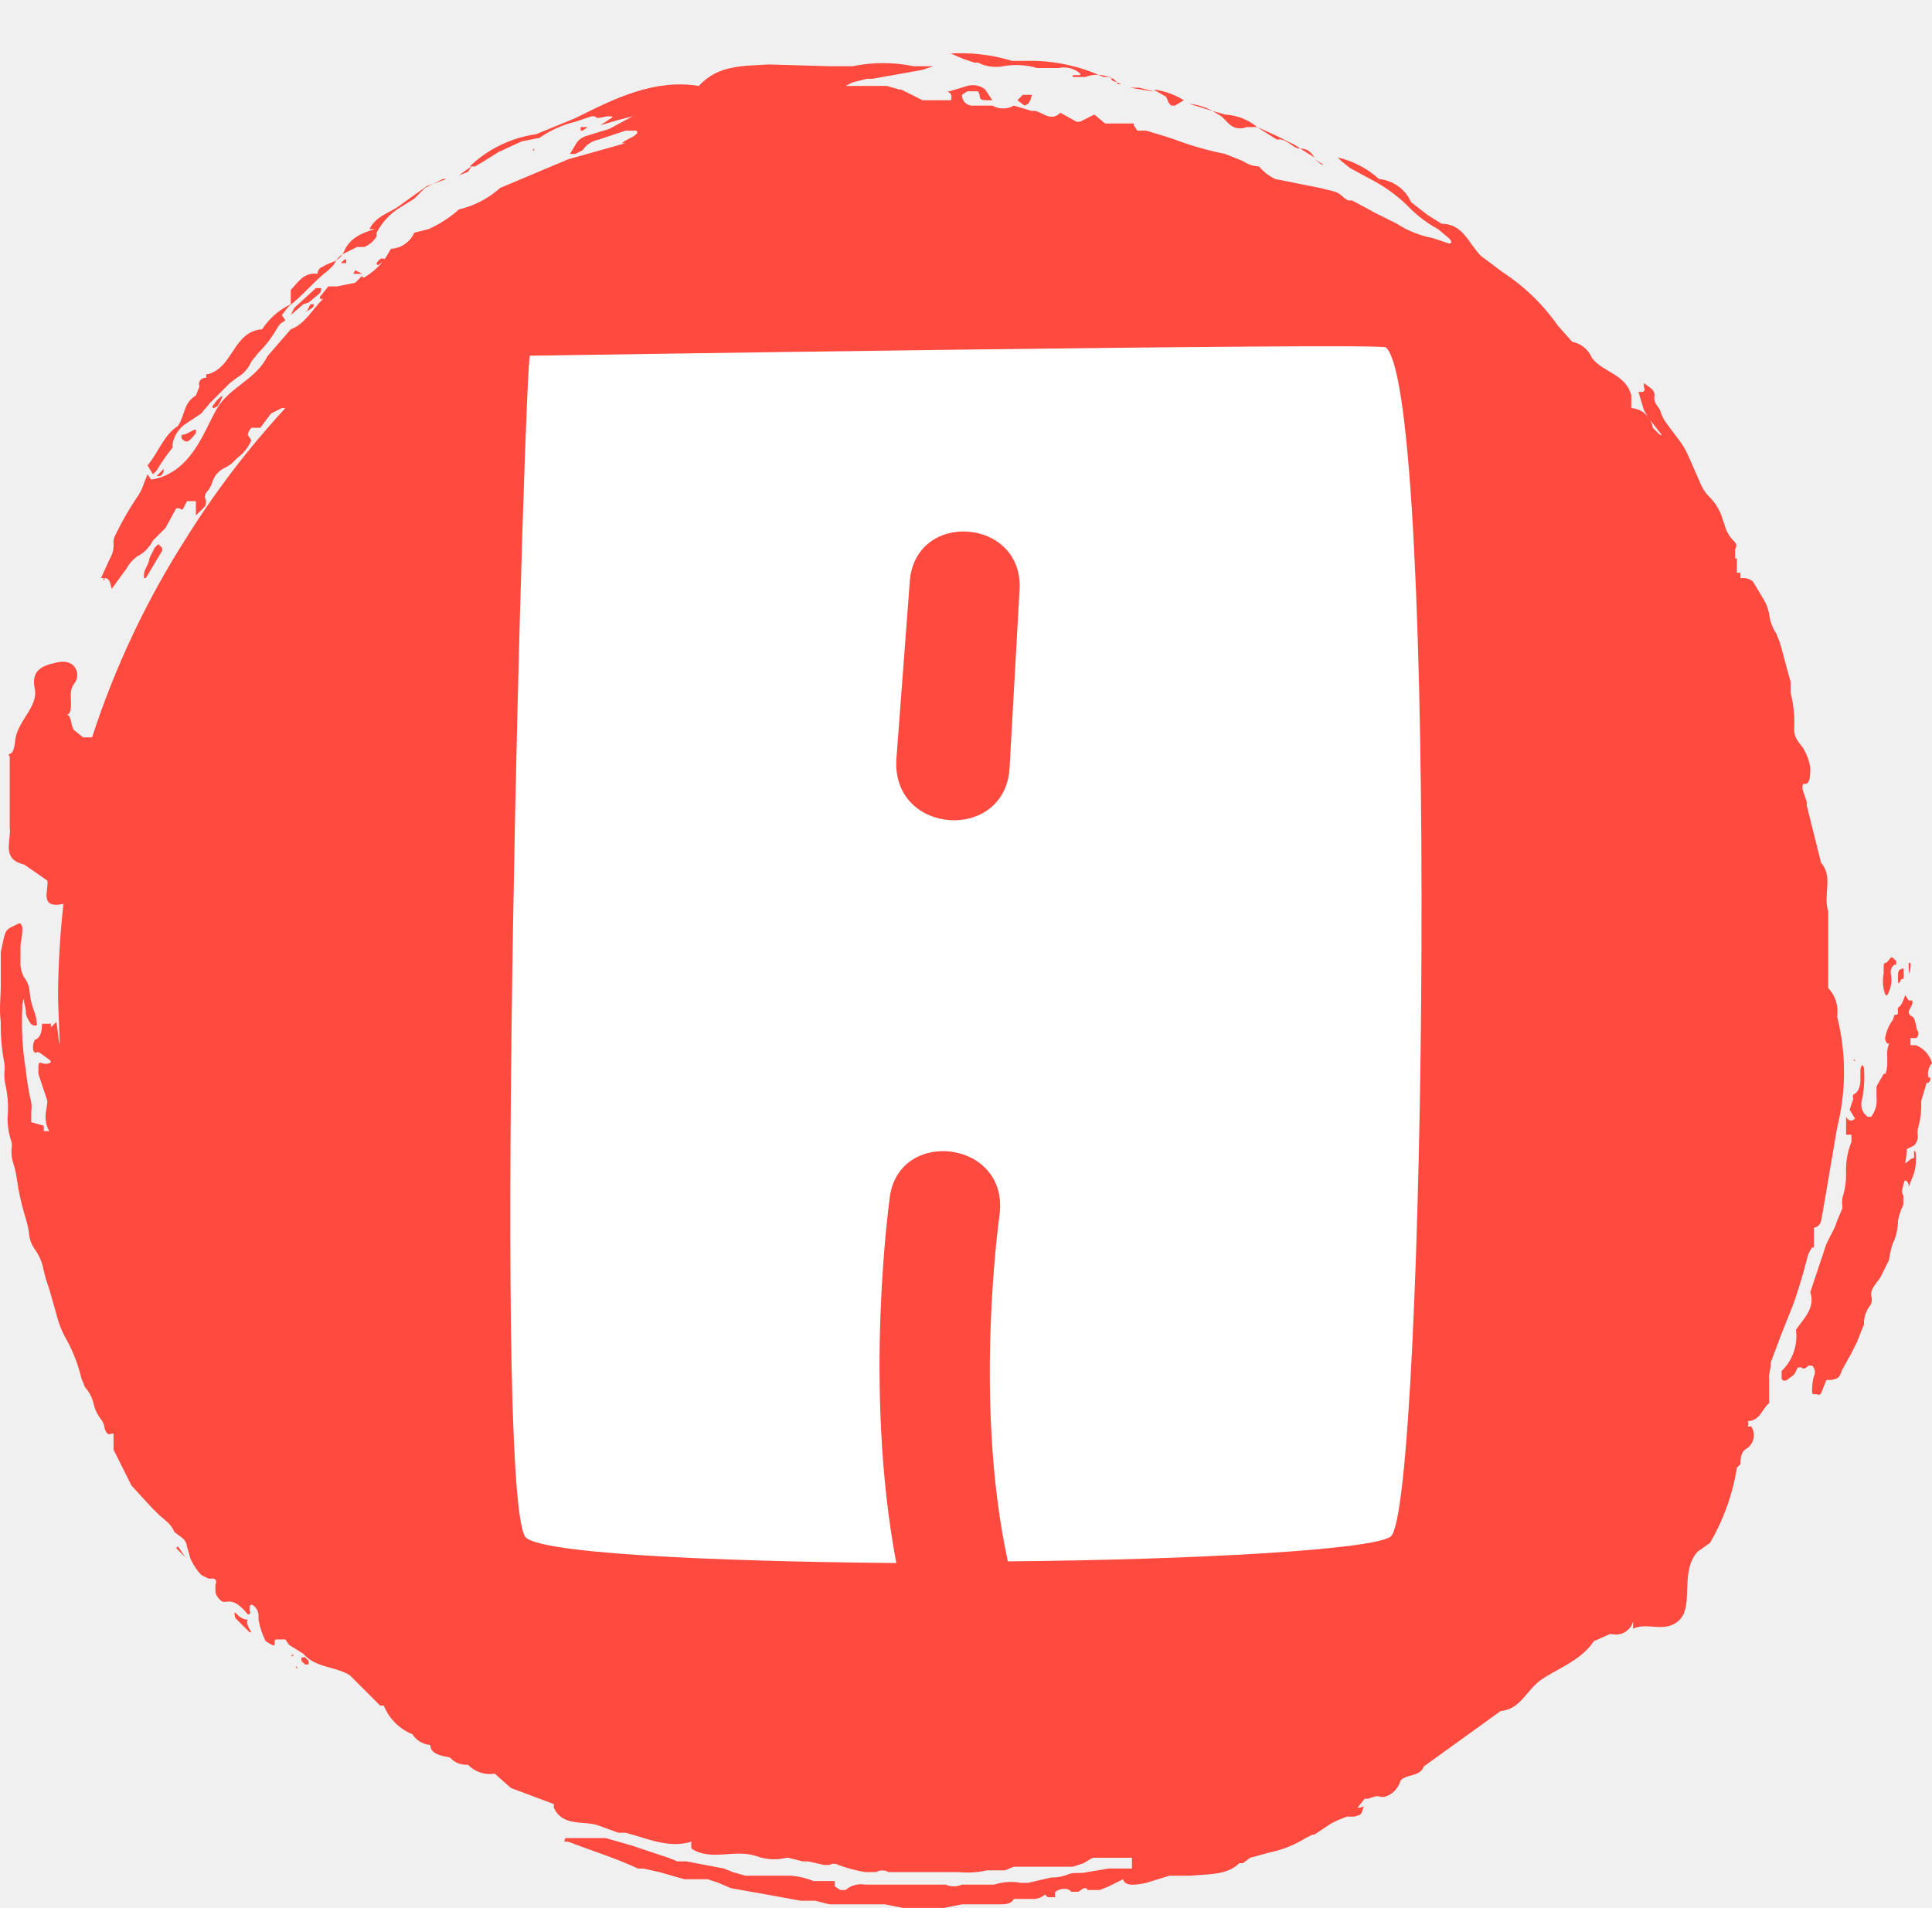
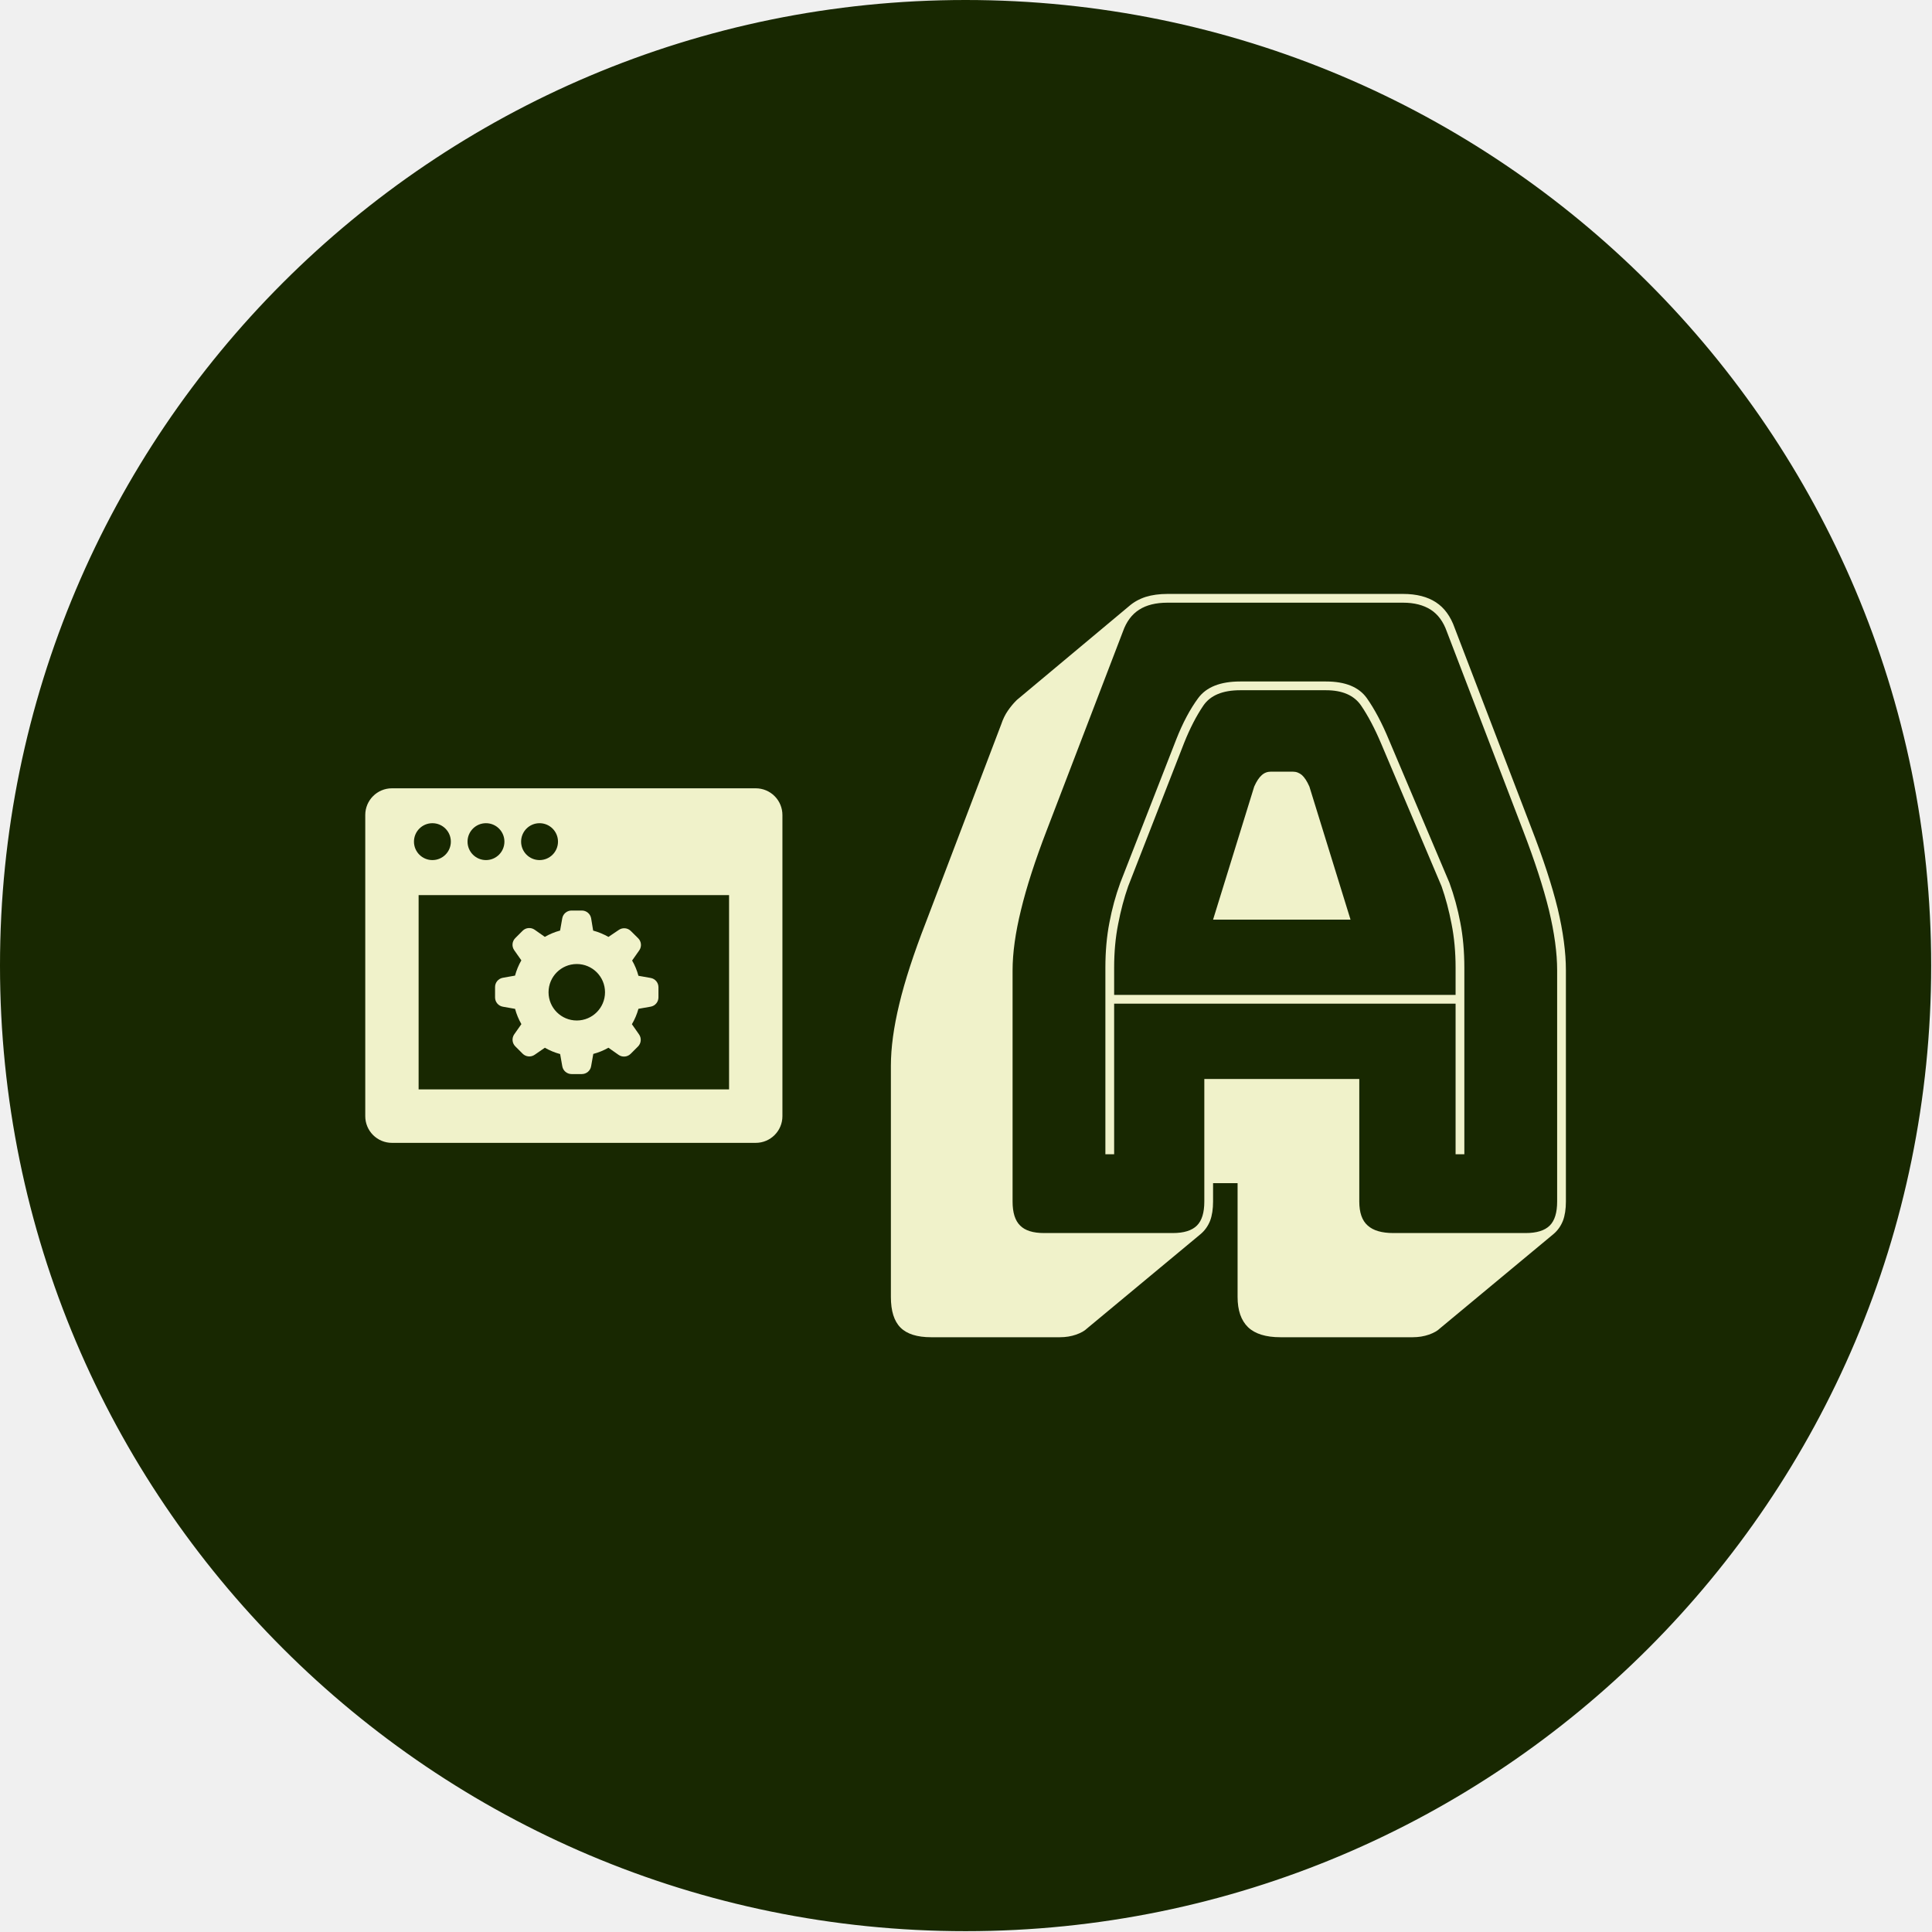
- <svg xmlns="http://www.w3.org/2000/svg" width="308.761" height="304.916" viewBox="0 0 106.008 104.687" class="css-1j8o68f" version="1.1" id="svg23">
-   <defs id="SvgjsDefs2684" />
-   <g id="SvgjsG2685" featurekey="rootContainer" transform="matrix(0.9820593,0,0,0.9820593,-0.05456052,0)" fill="#ff4a3f">
-     <g id="g17">
-       <path d="M19.8 15.3h.5l-.4-.2zm.5.1zm.8-.7c0 .1 0 .1.1.1l.4-.3c-.2-.1-.3-.1-.5.2zm.4-.2zm-4.1 2.3zm-.2.6l.3-.2c.1-.1.1-.2.1-.2h-.2l-.2.4c-.1-.1-.1 0 0 0zm2.2-2.9h-.1l-.2.2h.3zm-2.1 2.4l.6-.5c.1-.1.1-.2.1-.3h-.3l-1.2 1.1-.2.4.7-.6zm-1.1.8z" id="path3" />
-       <path d="M9.7 25v-.2a1.7 1.7 0 0 1 .7-1.1l.9-.6.5-.6.7-.7.4-.4.4-.3a1.9 1.9 0 0 0 .8-.9l.4-.5a5.9 5.9 0 0 0 1-1.3l.2-.3.3-.2-.2-.3.4-.5c.8-.6 1.4-1.4 2.2-2l.3-.3a1.4 1.4 0 0 1 .5-.6l.8-.4h.4a1.4 1.4 0 0 0 .7-.6V13a3.5 3.5 0 0 1 1.3-1.4l.8-.5.2-.2.4-.4 1-.5h.2l-1.1.4-1.4 1c-.6.5-1.4.6-1.8 1.4h.3c-.7.2-1.4.5-1.7 1.2s-.8.6-1.2.9a.4.4 0 0 0-.3.4c-.8-.1-1.1.5-1.5.9v.8a3.9 3.9 0 0 0-1.6 1.4c-1.6.1-1.6 2.1-3 2.5h-.1a.2.2 0 0 0 0 .2c-.3 0-.5.2-.4.5l-.2.5c-.7.4-.6 1.1-1 1.7-.8.5-1.1 1.5-1.7 2.2l.3.5.2-.2a11.6 11.6 0 0 1 .9-1.3zM53.9 3.3l.6.2h.2a2.2 2.2 0 0 0 1.4.2 4.1 4.1 0 0 1 1.9.1h1.2a1.4 1.4 0 0 1 1.2.3.1.1 0 0 1 0 .1H60a.1.1 0 0 0 0 .1h.7a1.8 1.8 0 0 1 1.3 0c.2 0 .1.1.2.2l.5.2h-.2c-.2-.4-.5-.4-.8-.4a9.7 9.7 0 0 0-4.3-.9h-.8A9.8 9.8 0 0 0 53 3h.2zm7.3 3.1zM50.3 4.7zm10.9 1.7h.2-.2zM19 14.7zm32.1-10zm17.6 2.2a.9.9 0 0 0 1 .2h.6a3.1 3.1 0 0 0-1.8-.7l-.7-.2.5.3zm-3.4-1.3c0 .1.1.2.2.3h.2l.5-.3a4.2 4.2 0 0 0-1.7-.6l.7.4zm7.4 2.7l.8.5c-.2-.3-.4-.5-.8-.5z" id="path5" />
-       <path d="M99 76.1l.6-1.6.6-1.5c.2-.5.6-1.8.8-2.6a1.7 1.7 0 0 1 .3-.7h.1v-1.1c.5-.1.4-.6.5-.9l.8-4.7a12.7 12.7 0 0 0 0-6.2 1.9 1.9 0 0 0-.5-1.6v-4.3c-.3-.9.3-1.9-.4-2.7L101 45a.4.4 0 0 0 0-.2l-.2-.6a.5.5 0 0 1 0-.4h.1c.3 0 .3-.5.3-.9a3 3 0 0 0-.4-1.1l-.3-.4a1.1 1.1 0 0 1-.2-.7 6.7 6.7 0 0 0-.2-2v-.6c-.2-.7-.4-1.5-.6-2.2l-.2-.5a2.5 2.5 0 0 1-.4-1.1 2.5 2.5 0 0 0-.3-.8l-.6-1a.8.8 0 0 0-.6-.2h-.1V32h-.2v-.8H97V31a.4.4 0 0 0 0-.1v-.2c.1-.2.1-.3-.1-.5a1.8 1.8 0 0 1-.4-.6l-.2-.6a2.9 2.9 0 0 0-.7-1.2 2.2 2.2 0 0 1-.5-.7l-.7-1.6a4.3 4.3 0 0 0-.6-1l-.6-.8a2.4 2.4 0 0 1-.4-.8l-.2-.3a.6.6 0 0 1-.1-.5.5.5 0 0 0-.2-.4l-.4-.3v.2c.1.2 0 .3-.1.3h-.2l.3 1 .3.5.7.9h-.1l-.2-.2-.2-.2a1.3 1.3 0 0 0-1.2-1.1v-.7c-.3-1.2-1.6-1.3-2.2-2.1a1.5 1.5 0 0 0-1.1-.9l-.8-.9a11.3 11.3 0 0 0-3.1-3l-.8-.6-.4-.3c-.7-.7-1-1.8-2.2-1.8l-.8-.5-.9-.7a2.2 2.2 0 0 0-1.8-1.3 5.1 5.1 0 0 0-2.3-1.2l.2.2.5.4 1.3.7a8.5 8.5 0 0 1 2.1 1.6 6.8 6.8 0 0 0 1.5 1.1l.6.5c.1.1.2.2.1.3H81l-.9-.3a5.6 5.6 0 0 1-2-.8l-1.2-.6-1.3-.7h-.2c-.3-.1-.4-.4-.8-.5l-.8-.2-2.5-.5a2.6 2.6 0 0 1-.9-.7 1.7 1.7 0 0 1-.9-.3l-1-.4a18.1 18.1 0 0 1-2.8-.8l-.6-.2-1-.3h-.5l-.2-.3v-.1h-1.6l-.6-.5-.4.2-.4.2h-.2l-.9-.5c-.6.6-1.1-.2-1.6-.1l-1-.3a1.2 1.2 0 0 1-1.2 0h-1.2a.6.6 0 0 1-.5-.6l.3-.2h.6a.7.7 0 0 1 .1.3c0 .2.2.2.5.2h.2l-.4-.6a1.1 1.1 0 0 0-1-.2l-1 .3H53c.3.2.2.3.2.5h-1.6l-.4-.2-.8-.4h-.1l-.7-.2h-2.3l.4-.2.8-.2h.3l1.7-.3 1.1-.2.6-.2h-1.1a8.4 8.4 0 0 0-3.4 0h-1.3L43 3.6c-1.4.1-2.8 0-3.9 1.2-2.5-.4-4.7.7-6.9 1.8l-2.2.9a6.7 6.7 0 0 0-3.7 1.8h.3l.5-.3.8-.5 1.3-.6 1-.2a6 6 0 0 1 2-.9l.9-.3h.2c.1.2.5 0 .7 0h.2c.1 0 .1.1 0 .1l-.6.4 1-.3.8-.2-1.3.7-1.3.4a1 1 0 0 0-.6.5l-.3.5h.3l.4-.2a1.4 1.4 0 0 1 .9-.6l1.5-.5h.5a.1.1 0 0 1 .1.2c-.2.2-.6.3-.8.5h.2l-3.2.9-3.8 1.6a5.2 5.2 0 0 1-2.3 1.2 6.6 6.6 0 0 1-1.7 1.1l-.8.2a1.5 1.5 0 0 1-1.3.9l-.3.5a3.7 3.7 0 0 1-1.2 1.1h-.1v-.1l-.2.2-.2.2-1 .2h-.5l-.4.5c-.1.1-.1.2 0 .2h.1c-.6.6-1 1.4-1.8 1.7L15 19.9c-.6 1.2-1.8 1.6-2.6 2.6s-1.4 3.9-3.9 4.3l-.2-.3-.2.5a2.7 2.7 0 0 1-.4.8 16.9 16.9 0 0 0-1.2 2.1.8.8 0 0 0-.1.5 1.4 1.4 0 0 1-.2.8l-.5 1.1h.2c.3 0 .3.3.4.6l.8-1.1a2.2 2.2 0 0 1 .6-.7 2 2 0 0 0 .9-.9l.3-.3.4-.4.6-1.1h.2c.1.1.1.1.2 0l.2-.4h.5v.8l.5-.5a.5.5 0 0 0 0-.5.4.4 0 0 1 .1-.3 1.5 1.5 0 0 0 .3-.5 1.3 1.3 0 0 1 .8-.9l.3-.2.3-.3a2.4 2.4 0 0 0 .8-1l-.2-.3c0-.1.1-.3.2-.4h.5l.6-.8.6-.3h.2a48.8 48.8 0 0 0-5.5 7.2h-.1.1a48.4 48.4 0 0 0-5.3 11.2h-.5l-.5-.4c-.2-.2-.1-.7-.4-.9h.1c.3-.5-.1-1.2.3-1.7s.1-1.4-.9-1.2-1.5.5-1.3 1.5-1 1.8-1.1 2.9-.5.5-.3.9v3.9c.1.8-.5 1.8.8 2.1l1.3.9c.1.5-.5 1.6.9 1.3a49.2 49.2 0 0 0-.3 5c0 1.1.1 2.2.1 3.3v-.4c-.1-.4-.1-.8-.2-1.3l-.3.3v-.2h-.5c0 .5-.1.8-.4.9a.9.9 0 0 0-.1.5c0 .1.1.3.2.2s.4.2.7.4-.2.3-.4.2-.2.1-.2.3v.3l.5 1.5c0 .3-.1.6-.1.9a1.7 1.7 0 0 0 .2.8h-.3v-.3l-.7-.2v-.6a1.5 1.5 0 0 0 0-.5 14.6 14.6 0 0 1-.3-1.8 16.6 16.6 0 0 1-.2-3.5.9.9 0 0 1 .1-.5v.2a2.9 2.9 0 0 1 .1.5.8.8 0 0 0 .1.4c.1.2.2.4.4.4s.1-.1.1-.2a2.1 2.1 0 0 0-.1-.5 4.2 4.2 0 0 1-.3-1.3 1.5 1.5 0 0 0-.3-.7 1.6 1.6 0 0 1-.2-.9v-.8c0-.3.1-.6.1-.9a.5.5 0 0 0-.1-.4h-.1c-.8.4-.7.2-1 1.6V55c0 .7-.1 1.4 0 2.1a10.8 10.8 0 0 0 .2 2.3 1.8 1.8 0 0 1 0 .5 3.1 3.1 0 0 0 .1.9 5.9 5.9 0 0 1 .1 1.3 3.9 3.9 0 0 0 .2 1.7 1.2 1.2 0 0 1 0 .4 2.1 2.1 0 0 0 .1.8 4.9 4.9 0 0 1 .2.9 14 14 0 0 0 .5 2.2 5 5 0 0 1 .2 1 1.7 1.7 0 0 0 .3.7 2.9 2.9 0 0 1 .5 1.2 8.5 8.5 0 0 0 .3 1l.4 1.4a5.4 5.4 0 0 0 .6 1.5 8.5 8.5 0 0 1 .8 2.1l.2.5a2.1 2.1 0 0 1 .5 1 2.1 2.1 0 0 0 .4.8 1 1 0 0 1 .2.5c.1.3.2.4.4.3h.1v.9l.5 1 .5 1 1.1 1.2.4.4c.3.3.7.5.9 1l.4.3a.7.7 0 0 1 .3.5l.2.7a3.3 3.3 0 0 0 .6.9l.4.2h.3a.2.2 0 0 1 .1.3 2.5 2.5 0 0 0 0 .5.9.9 0 0 0 .4.5h.2c.4-.1.8.2 1.2.7h.1c0-.1.1-.1 0-.2v-.2c0-.1.1-.2.2-.1a.7.7 0 0 1 .3.6v.2a4.3 4.3 0 0 0 .4 1.2c.5.3.5.3.5.1s0-.2.2-.2h.4l.2.3.8.5c.7.8 1.8.7 2.6 1.2l1.7 1.7h.2a2.9 2.9 0 0 0 1.6 1.6 1.3 1.3 0 0 0 1 .6c0 .5.6.6 1.1.7a1.2 1.2 0 0 0 .8.4h.2a1.7 1.7 0 0 0 1.5.5l.9.8 2.4.9v.2c.5 1.1 1.7.7 2.5 1l1.1.4h.4c1.2.3 2.4.9 3.7.5a.7.7 0 0 0 0 .4c1.1.7 2.4 0 3.6.4a2.9 2.9 0 0 0 1.7.1h.1l.8.2h.3l.9.2h.3a.5.5 0 0 1 .5 0 7.9 7.9 0 0 0 1.5.4h.6a.7.7 0 0 1 .7 0h3.9a5 5 0 0 0 1.6-.1h1l.5-.2H60l.6-.2.5-.3h2.2v.6H62l-1.2.2c-.4.1-.7 0-1 .1a2.4 2.4 0 0 1-1 .2l-1.3.3h-.4a3.1 3.1 0 0 0-1.5.1h-1.8a1.1 1.1 0 0 1-.9 0h-4.5a1.3 1.3 0 0 0-1.1.3H47l-.3-.2v-.3h-1.2a4.1 4.1 0 0 0-1.3-.3h-2.5l-.7-.2-.5-.2-2.1-.4h-.5l-.5-.2-2.1-.7-1.4-.4h-2.2c-.1 0-.1.1-.1.2h.2c1.3.5 2.6.9 3.9 1.5h.3l.9.2 1.4.4h1.3l.6.2.7.3 1.7.3 1.1.2 1.1.2h.8l.8.2h3.1l1 .2h2.3l1-.2H56c.4 0 .6-.1.7-.3h1a1 1 0 0 0 .8-.3c-.1.1 0 .1.1.2h.4v-.2c0-.1 0-.1.2-.2s.6-.1.7.1h.4l.3-.2c.2 0 .2 0 .2.1h.7l.5-.2.8-.4c.1.3.4.4 1.3.2l1.3-.4h1.2c.9-.1 2 0 2.7-.7h.2l.4-.3 1.1-.3a6.1 6.1 0 0 0 2-.8l.4-.2h.1l.9-.6.4-.2.5-.2h.4c.4-.1.4-.1.5-.4s0-.1-.2-.1h-.1l.4-.5h.2c.3-.1.5-.2.7-.1h.2a1.3 1.3 0 0 0 .9-.9c.3-.4 1.1-.2 1.3-.8l4.3-3.1c1.1-.1 1.4-1.1 2.2-1.7s2.3-1.1 3-2.2l.9-.4h.1a1 1 0 0 0 1.2-.7v.4c.8-.4 1.8.3 2.6-.5s0-2.7 1-3.8l.7-.5a12.1 12.1 0 0 0 1.5-4.2l.2-.2c0-.3 0-.7.4-.9a.9.9 0 0 0 .2-1.2h-.2a.3.3 0 0 0 0-.3c.7 0 .8-.7 1.2-1V77a.5.5 0 0 1 0-.2 3.8 3.8 0 0 0 .1-.7zM5.9 32.2z" id="path7" />
-       <path d="M26.4 9.3l-.3.2-.4.3.5-.2zm6.1-2h.1l.3-.2h-.4zm-2.6 1l-.1.1h.1v-.1zm-1.5 1.4zm1.3-.2zm-6.3 3.1zM9.2 26.2l-.4.4H9a.4.4 0 0 0 .2-.4zm3-3.5a2.1 2.1 0 0 0 .3-.6 1.5 1.5 0 0 0-.5.5c-.1.1-.1.2 0 .2zM11 24.2V24c-.2 0-.5.3-.8.3v.2c.3.3.4.2.8-.3zm3 66.2zM73.9 9.2h.1l-.5-.3zm-2.5-1.4c.5-.1.8.4 1.2.5h.1l-.3-.2-1-.5-1.1-.5.3.2zM52.8 3.1zm11.7 2h-.1l-1.2-.2h.5zm2 .7l1.3.4a3.3 3.3 0 0 0-1.3-.4zm-9 0a1 1 0 0 0 .2-.5h-.5l-.3.3.4.3zm9 1.6zM49.9 4.2zm2.9.7zM48.5 4zm13.8 2.1a.5.5 0 0 0 0 .1zm44.8 52.3h-.3V58h.3c.1 0 .2-.3.1-.4s-.1-.7-.3-.8a.3.3 0 0 1-.2-.3l.2-.4a.4.4 0 0 0 0-.2h-.2l-.2-.3c-.1.3-.2.6-.4.7a.5.5 0 0 0 0 .2c0 .1 0 .2-.1.2h-.1a1.1 1.1 0 0 1-.1.3 2.3 2.3 0 0 0-.4.9.4.4 0 0 0 .1.4h.1a1.7 1.7 0 0 0-.1.8v.4a1.8 1.8 0 0 1-.1.5h-.1l-.4.7v.6a1.5 1.5 0 0 1-.3 1.1h-.2l-.2-.2a.9.9 0 0 1-.1-.8 6.5 6.5 0 0 0 .1-1.7c0-.1-.1-.2-.1-.2a.5.5 0 0 0-.1.3v.6c0 .2-.1.6-.3.7s-.1.2-.1.3l-.2.6.3.5c-.2.2-.4.1-.5-.1v1h.3v.4a4.2 4.2 0 0 0-.3 1.4 3.3 3.3 0 0 0 0 .4 4 4 0 0 1-.2 1.3 2 2 0 0 0 0 .6l-.3.7a3.2 3.2 0 0 1-.3.7l-.3.6-.9 2.7c.3.9-.4 1.5-.8 2.1a2.7 2.7 0 0 1-.8 2.3v.4c0 .1.1.2.3.1l.4-.3.2-.4h.2c.1.1.2.1.4-.1h.2a.5.5 0 0 1 .1.6 2.9 2.9 0 0 0-.1.8c0 .1 0 .2.1.2h.2c.1.1.2 0 .3-.3l.2-.5h.3c.4-.1.4-.1.6-.6l.5-.9.3-.6.4-1a1.6 1.6 0 0 1 .3-1 .6.6 0 0 0 .1-.6c0-.2 0-.3.2-.6l.3-.4.5-1a4.7 4.7 0 0 1 .2-.9 3 3 0 0 0 .3-1.3 3.8 3.8 0 0 1 .3-.9v-.5c-.1-.2-.1-.2 0-.6s.1-.2.2-.2a.4.4 0 0 1 .1.3l.2-.5a2.3 2.3 0 0 0 .2-.9v-.3c0-.1 0-.3-.1-.3v.4c-.2 0-.3.2-.5.3a6.4 6.4 0 0 0 .1-.8l.4-.2a.7.7 0 0 0 .2-.6 1.4 1.4 0 0 1 0-.3 4.8 4.8 0 0 0 .2-1.4v-.2l.3-1h.1a.3.3 0 0 0 .1-.3h-.1a.9.9 0 0 1 .2-.8 1.5 1.5 0 0 0-.9-1zm-1.2 7.8zm-.2-9.9zm0 0zM9.1 30.8a.3.3 0 0 0 0-.2l-.2-.2-.2.2-.3.6c0 .3-.3.6-.3.9v.2h.1zm96.3 24.8h.1a1.7 1.7 0 0 0 .2-1.2.5.5 0 0 1 .2-.5h.1v-.2l-.2-.2h-.1c-.1.1-.2.3-.3.3s-.1.1-.1.3v.3a2.2 2.2 0 0 0 .1 1.2zM13.2 90.1c-.1 0 0 .2 0 .3l.8.8h.1c-.2-.3-.3-.6-.2-.7a.9.9 0 0 1-.5-.2zm.8.3zm92.3-35.7h.1a2 2 0 0 0 0-.6c-.3.1-.3.1-.3.6s.1.1.2 0z" id="path9" />
-       <path d="M106.7 62a.6.6 0 0 0 .1-.5c0-.1-.1-.2-.1-.1h-.2v.2c0 .4.1.5.2.4zm.1-8.2h-.1v.6a1 1 0 0 0 .1-.6zM17.1 92.6h-.2v.2l.2.2h.2v-.2zm86.6-33.3c0-.1 0-.1-.1-.1zM9.9 86.5l.5.5-.4-.6z" id="path11" />
-       <circle cx="10.5" cy="87.1" transform="rotate(-24.8 10.4 87.159)" id="circle13" />
-       <path d="M9.7 30.1h-.1v.2-.2h.1zm83.2-6.6l-.2-.3h-.1zm-14.7 77.1zM5.9 32.2zm-.1.2a.3.3 0 0 0 .1-.2v.2zm1.9-4.9zM61.5 2.4zm42.8 58.2v.1-.1zM16.4 92.5h-.1c.1.1.2 0 .1-.1zm.2.7h.1l-.1-.1v.1zm73.9-71.3zm15.2 34.4zM14.6 91.7zm92.1-37zm-.8 11.4zM34.6 0z" id="path15" />
-     </g>
-   </g>
-   <g id="SvgjsG2686" featurekey="nameFeature-0" transform="matrix(2.284354,0,0,2.284354,27.98006,-5.60952)" fill="#ffffff">
-     <path d="M9.6 16.48 l-0.32 4.24 c-0.08 1.8 2.6 1.96 2.72 0.2 l0.24 -4.28 c0.12 -1.76 -2.56 -1.96 -2.64 -0.16 z M0.48 11 l0 0 c0.04 0 20.48 -0.32 20.56 -0.2 c1.28 1.12 0.96 27.8 0.12 28.56 c-0.4 0.32 -4.64 0.56 -9.2 0.6 c-0.84 -3.84 -0.2 -8.32 -0.2 -8.32 c0.24 -1.8 -2.44 -2.12 -2.64 -0.4 c0 0.04 -0.64 4.52 0.16 8.76 c-4.56 -0.04 -8.68 -0.24 -8.92 -0.64 c-0.8 -1.44 0 -28.28 0.12 -28.36 z" id="path20" />
+ <svg xmlns="http://www.w3.org/2000/svg" version="1.1" width="1500" height="1500" viewBox="0 0 1500 1500">
+   <g transform="matrix(1,0,0,1,-0.3236152,-0.3236152)">
+     <svg viewBox="0 0 343 343" data-background-color="#f0f2ca" preserveAspectRatio="xMidYMid meet" height="1500" width="1500">
+       <g id="tight-bounds" transform="matrix(1,0,0,1,0.074,0.074)">
+         <svg viewBox="0 0 342.852 342.852" height="342.852" width="342.852">
+           <g>
+             <svg />
+           </g>
+           <g>
+             <svg viewBox="0 0 342.852 342.852" height="342.852" width="342.852">
+               <g>
+                 <path d="M0 171.426c0-94.676 76.75-171.426 171.426-171.426 94.676 0 171.426 76.75 171.426 171.426 0 94.676-76.75 171.426-171.426 171.426-94.676 0-171.426-76.75-171.426-171.426zM171.426 335.495c90.613 0 164.07-73.457 164.069-164.069 0-90.613-73.457-164.07-164.069-164.07-90.613 0-164.07 73.457-164.07 164.07 0 90.613 73.457 164.07 164.07 164.069z" data-fill-palette-color="tertiary" fill="#182801" stroke="transparent" />
+                 <ellipse rx="164.569" ry="164.569" cx="171.426" cy="171.426" fill="#182801" stroke="transparent" stroke-width="0" fill-opacity="1" data-fill-palette-color="tertiary" />
+               </g>
+               <g transform="matrix(1,0,0,1,64.84656,105.4436)">
+                 <svg viewBox="0 0 213.158 131.964" height="131.964" width="213.158">
+                   <g>
+                     <svg viewBox="0 0 213.158 131.964" height="131.964" width="213.158">
+                       <g>
+                         <svg viewBox="0 0 309.419 191.558" height="131.964" width="213.158">
+                           <g transform="matrix(1,0,0,1,135.4599,0)">
+                             <svg viewBox="0 0 173.959 191.558" height="191.558" width="173.959">
+                               <g id="textblocktransform">
+                                 <svg viewBox="0 0 173.959 191.558" height="191.558" width="173.959" id="textblock">
+                                   <g>
+                                     <svg viewBox="0 0 173.959 191.558" height="191.558" width="173.959">
+                                       <g transform="matrix(1,0,0,1,0,0)">
+                                         <svg width="173.959" viewBox="1.5 -36.5 38.55 42.45" height="191.558" data-palette-color="#f0f2ca">
+                                           <path d="M14.25-15.15L14.25-15.15 14.25-13.6 33.75-13.6 33.75-15.15Q33.75-16.5 33.52-17.65 33.3-18.8 32.95-19.8L32.95-19.8 29.5-27.95Q28.95-29.25 28.35-30.13 27.75-31 26.35-31L26.35-31 21.45-31Q19.95-31 19.35-30.13 18.75-29.25 18.25-28L18.25-28 15.05-19.8Q14.7-18.8 14.48-17.65 14.25-16.5 14.25-15.15ZM19.9-17.9L22.25-25.5Q22.45-25.95 22.68-26.15 22.9-26.35 23.2-26.35L23.2-26.35 24.45-26.35Q24.75-26.35 24.98-26.15 25.2-25.95 25.4-25.5L25.4-25.5 27.75-17.9 19.9-17.9ZM34.25-4.5L33.75-4.5 33.75-13.1 14.25-13.1 14.25-4.5 13.75-4.5 13.75-15.15Q13.75-16.55 13.98-17.73 14.2-18.9 14.6-20L14.6-20 17.8-28.2Q18.35-29.6 19.05-30.55 19.75-31.5 21.45-31.5L21.45-31.5 26.35-31.5Q28-31.5 28.68-30.55 29.35-29.6 29.95-28.15L29.95-28.15 33.4-20Q33.8-18.9 34.02-17.73 34.25-16.55 34.25-15.15L34.25-15.15 34.25-4.5ZM19.4-1.8L19.4-1.8 19.4-8.8 28.25-8.8 28.25-1.8Q28.25-0.85 28.73-0.43 29.2 0 30.2 0L30.2 0 37.75 0Q38.7 0 39.13-0.43 39.55-0.85 39.55-1.8L39.55-1.8 39.55-15Q39.55-16.5 39.08-18.45 38.6-20.4 37.6-23L37.6-23 33.25-34.35Q32.95-35.2 32.33-35.6 31.7-36 30.75-36L30.75-36 17.3-36Q16.3-36 15.68-35.6 15.05-35.2 14.75-34.35L14.75-34.35 10.4-23Q9.4-20.4 8.93-18.45 8.45-16.5 8.45-15L8.45-15 8.45-1.8Q8.45-0.85 8.88-0.43 9.3 0 10.25 0L10.25 0 17.6 0Q18.55 0 18.98-0.43 19.4-0.85 19.4-1.8ZM19.2 0.05L12.7 5.45Q12.5 5.65 12.08 5.8 11.65 5.95 11.15 5.95L11.15 5.95 3.8 5.95Q2.6 5.95 2.05 5.4 1.5 4.85 1.5 3.65L1.5 3.65 1.5-9.55Q1.5-11.1 1.98-13.08 2.45-15.05 3.5-17.75L3.5-17.75 7.8-29.05Q7.95-29.5 8.18-29.83 8.4-30.15 8.65-30.4L8.65-30.4 8.7-30.45 15.1-35.8Q15.5-36.15 16.05-36.33 16.6-36.5 17.3-36.5L17.3-36.5 30.75-36.5Q31.9-36.5 32.63-36.02 33.35-35.55 33.7-34.55L33.7-34.55 38.05-23.2Q39.1-20.5 39.58-18.53 40.05-16.55 40.05-15L40.05-15 40.05-1.8Q40.05-1.15 39.88-0.7 39.7-0.25 39.35 0.05L39.35 0.05 32.85 5.45Q32.65 5.65 32.23 5.8 31.8 5.95 31.3 5.95L31.3 5.95 23.75 5.95Q22.5 5.95 21.9 5.38 21.3 4.8 21.3 3.65L21.3 3.65 21.3-2.85 19.9-2.85 19.9-1.8Q19.9-1.15 19.73-0.7 19.55-0.25 19.2 0.05L19.2 0.05Z" opacity="1" transform="matrix(1,0,0,1,0,0)" fill="#f0f2ca" class="wordmark-text-0" data-fill-palette-color="quaternary" id="text-0" />
+                                         </svg>
+                                       </g>
+                                     </svg>
+                                   </g>
+                                 </svg>
+                               </g>
+                             </svg>
+                           </g>
+                           <g transform="matrix(1,0,0,1,0,50.09326)">
+                             <svg viewBox="0 0 107.507 91.372" height="91.372" width="107.507">
+                               <g>
+                                 <svg data-name="Layer 1" viewBox="1.76 9 96.48 82" x="0" y="0" height="91.372" width="107.507" class="icon-icon-0" data-fill-palette-color="quaternary" id="icon-0">
+                                   <path d="M92.07 9H7.93a6.17 6.17 0 0 0-6.17 6.17V84.81A6.17 6.17 0 0 0 7.93 91H92.07a6.17 6.17 0 0 0 6.17-6.17V15.19A6.17 6.17 0 0 0 92.07 9Zm-50 8.07h0a4.26 4.26 0 0 1 0 8.53h0a4.26 4.26 0 0 1 0-8.53Zm-12.39 0h0a4.26 4.26 0 0 1 0 8.53h0a4.26 4.26 0 0 1 0-8.53Zm-12.39 0h0a4.26 4.26 0 0 1 0 8.53h0a4.26 4.26 0 0 1 0-8.53ZM85.9 48.31V78.64H14.1V33.7H85.9ZM33.58 59.51l2.83 0.5a14.71 14.71 0 0 0 1.46 3.53l-1.65 2.35a2.18 2.18 0 0 0 0.24 2.79l1.7 1.7a2.18 2.18 0 0 0 2.79 0.24L43.3 69a14.65 14.65 0 0 0 3.53 1.46l0.5 2.83a2.18 2.18 0 0 0 2.14 1.8h2.4A2.18 2.18 0 0 0 54 73.26l0.5-2.83A14.62 14.62 0 0 0 58 69l2.35 1.65a2.18 2.18 0 0 0 2.79-0.24l1.7-1.7a2.18 2.18 0 0 0 0.24-2.79l-1.65-2.36A14.68 14.68 0 0 0 64.94 60l2.83-0.5a2.18 2.18 0 0 0 1.8-2.14V55a2.18 2.18 0 0 0-1.8-2.14l-2.83-0.5a14.66 14.66 0 0 0-1.46-3.53l1.65-2.35a2.18 2.18 0 0 0-0.24-2.79L63.18 42a2.18 2.18 0 0 0-2.79-0.24L58 43.37a14.65 14.65 0 0 0-3.53-1.46L54 39.07a2.18 2.18 0 0 0-2.14-1.8h-2.4a2.18 2.18 0 0 0-2.14 1.8l-0.5 2.83a14.69 14.69 0 0 0-3.53 1.46l-2.35-1.65a2.18 2.18 0 0 0-2.79 0.24l-1.7 1.7a2.18 2.18 0 0 0-0.24 2.79l1.65 2.35a14.7 14.7 0 0 0-1.46 3.53l-2.83 0.5A2.18 2.18 0 0 0 31.78 55v2.4A2.18 2.18 0 0 0 33.58 59.51Zm17.1-9.87a6.53 6.53 0 1 1-6.53 6.53A6.53 6.53 0 0 1 50.67 49.64Z" fill="#f0f2ca" data-fill-palette-color="quaternary" />
+                                 </svg>
+                               </g>
+                             </svg>
+                           </g>
+                         </svg>
+                       </g>
+                     </svg>
+                   </g>
+                 </svg>
+               </g>
+             </svg>
+           </g>
+           <defs />
+         </svg>
+         <rect width="342.852" height="342.852" fill="none" stroke="none" visibility="hidden" />
+       </g>
+     </svg>
  </g>
</svg>
